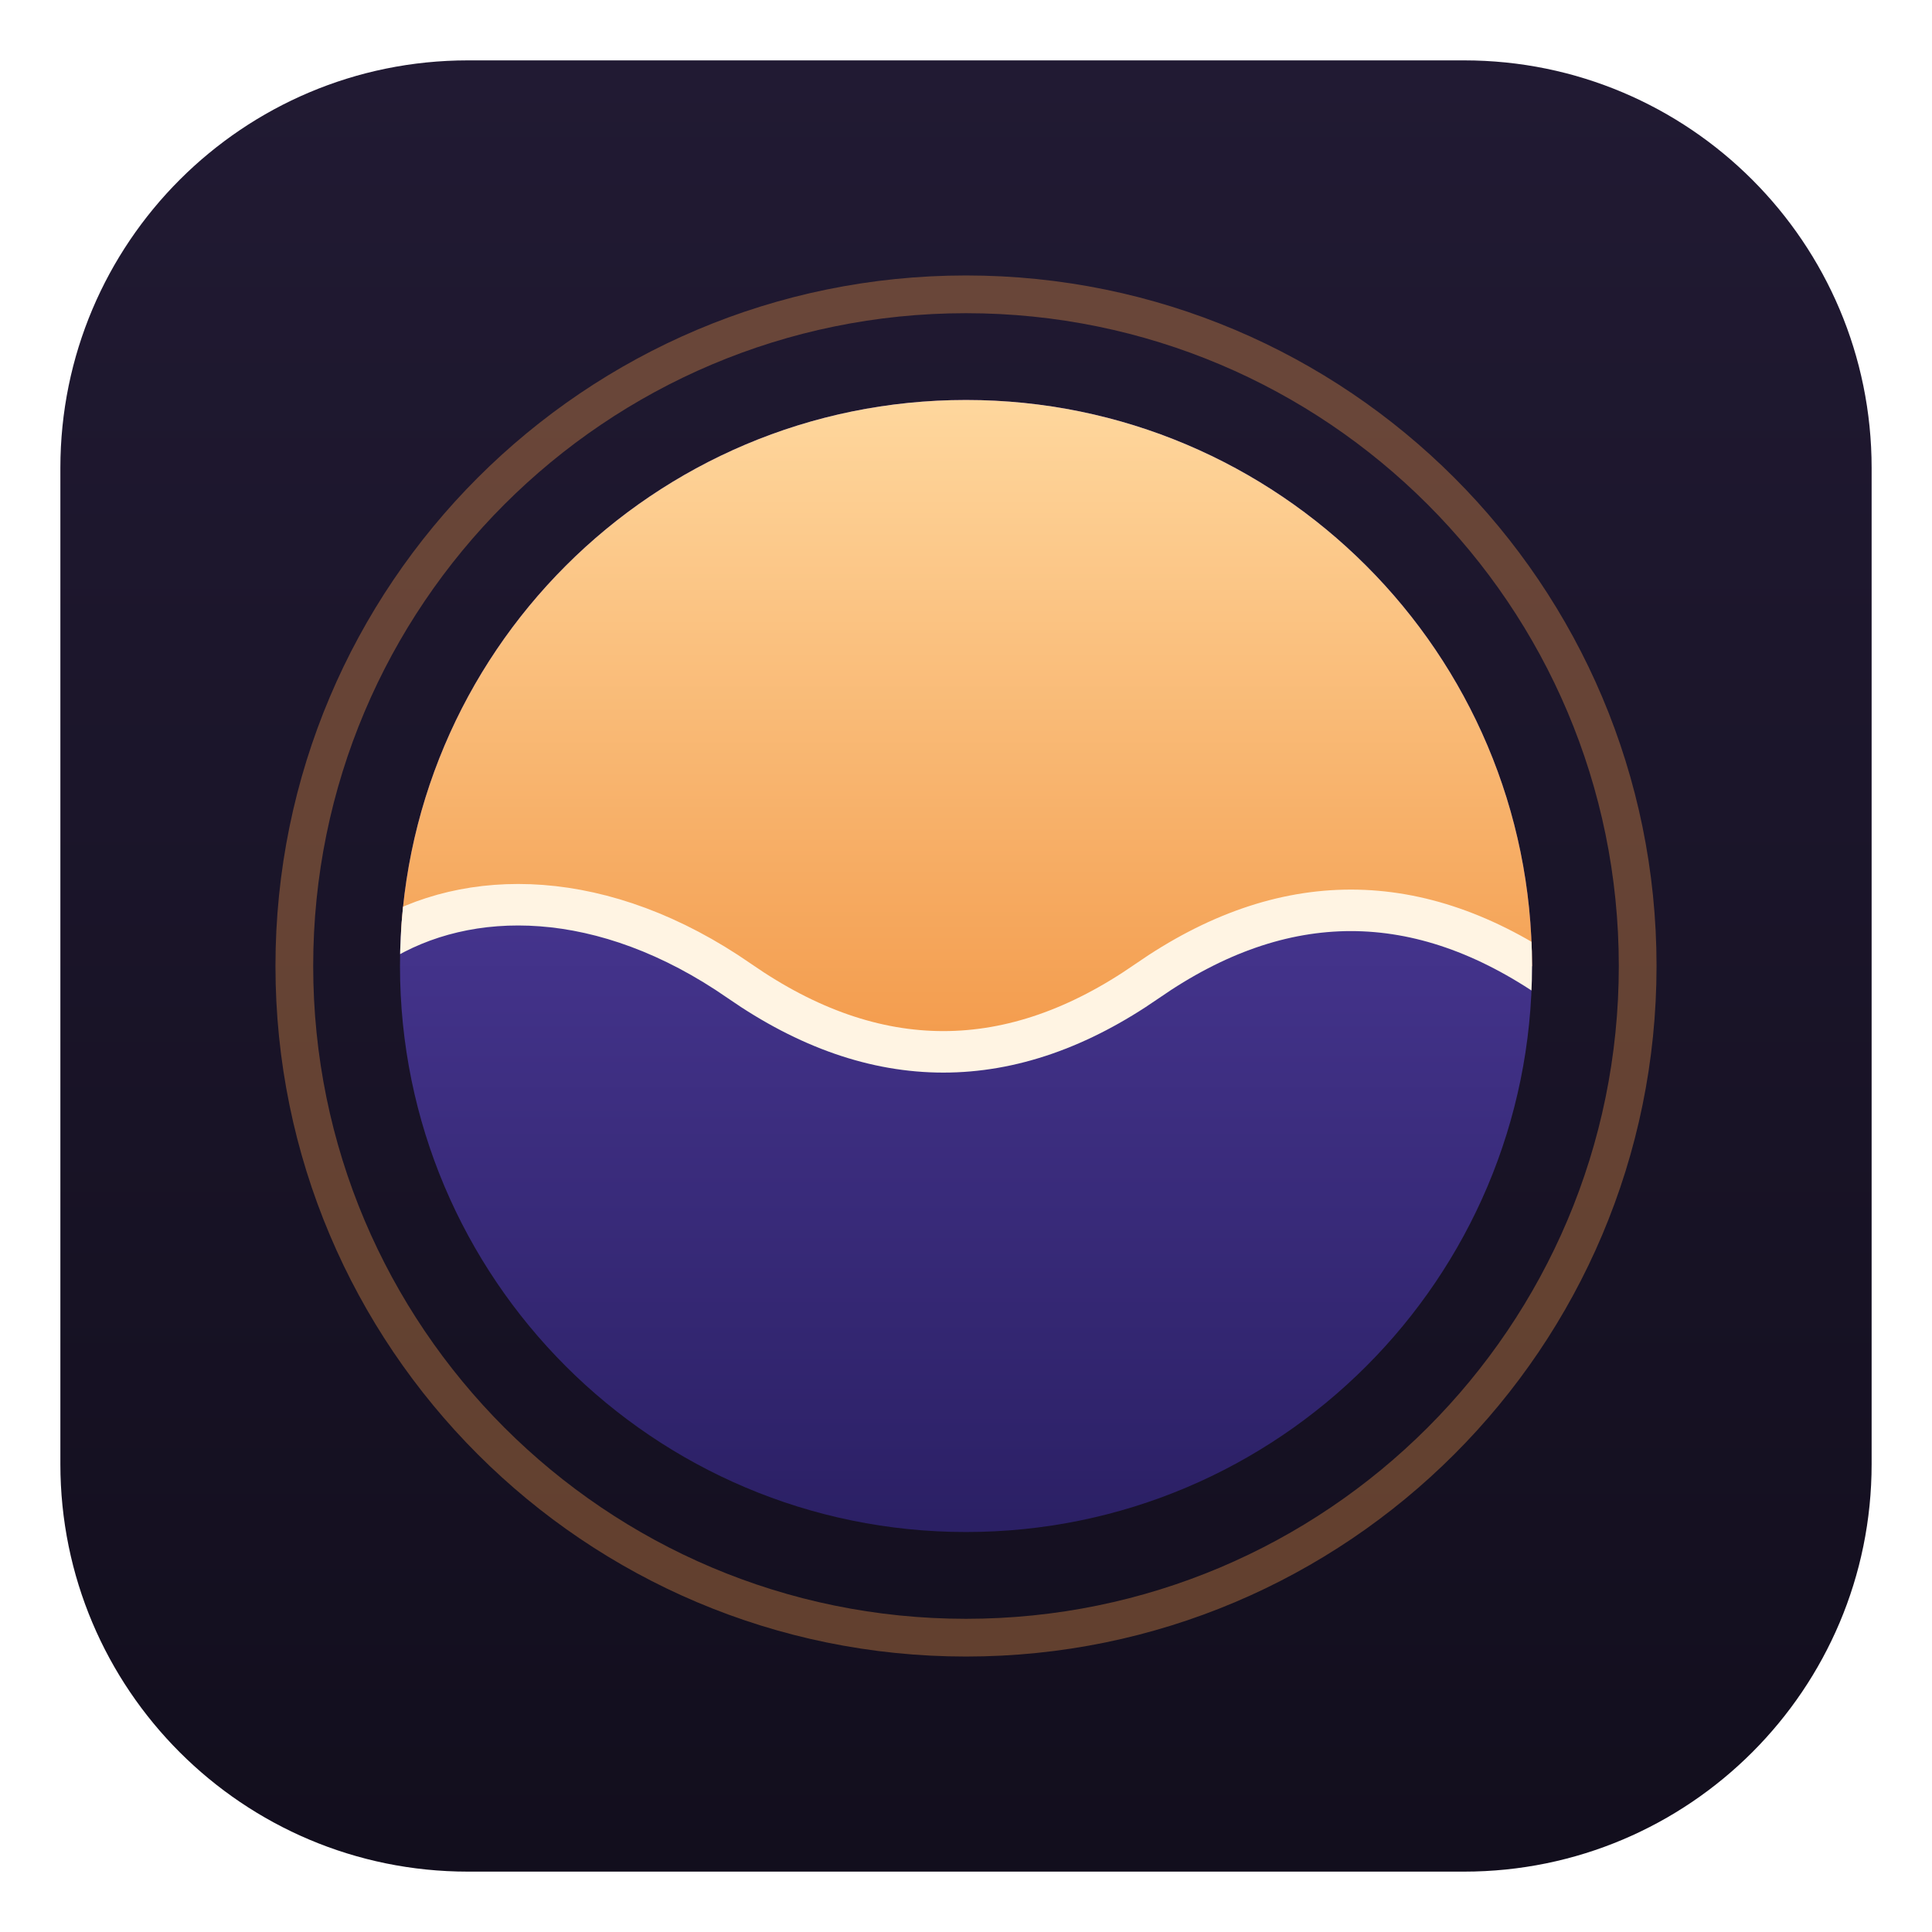
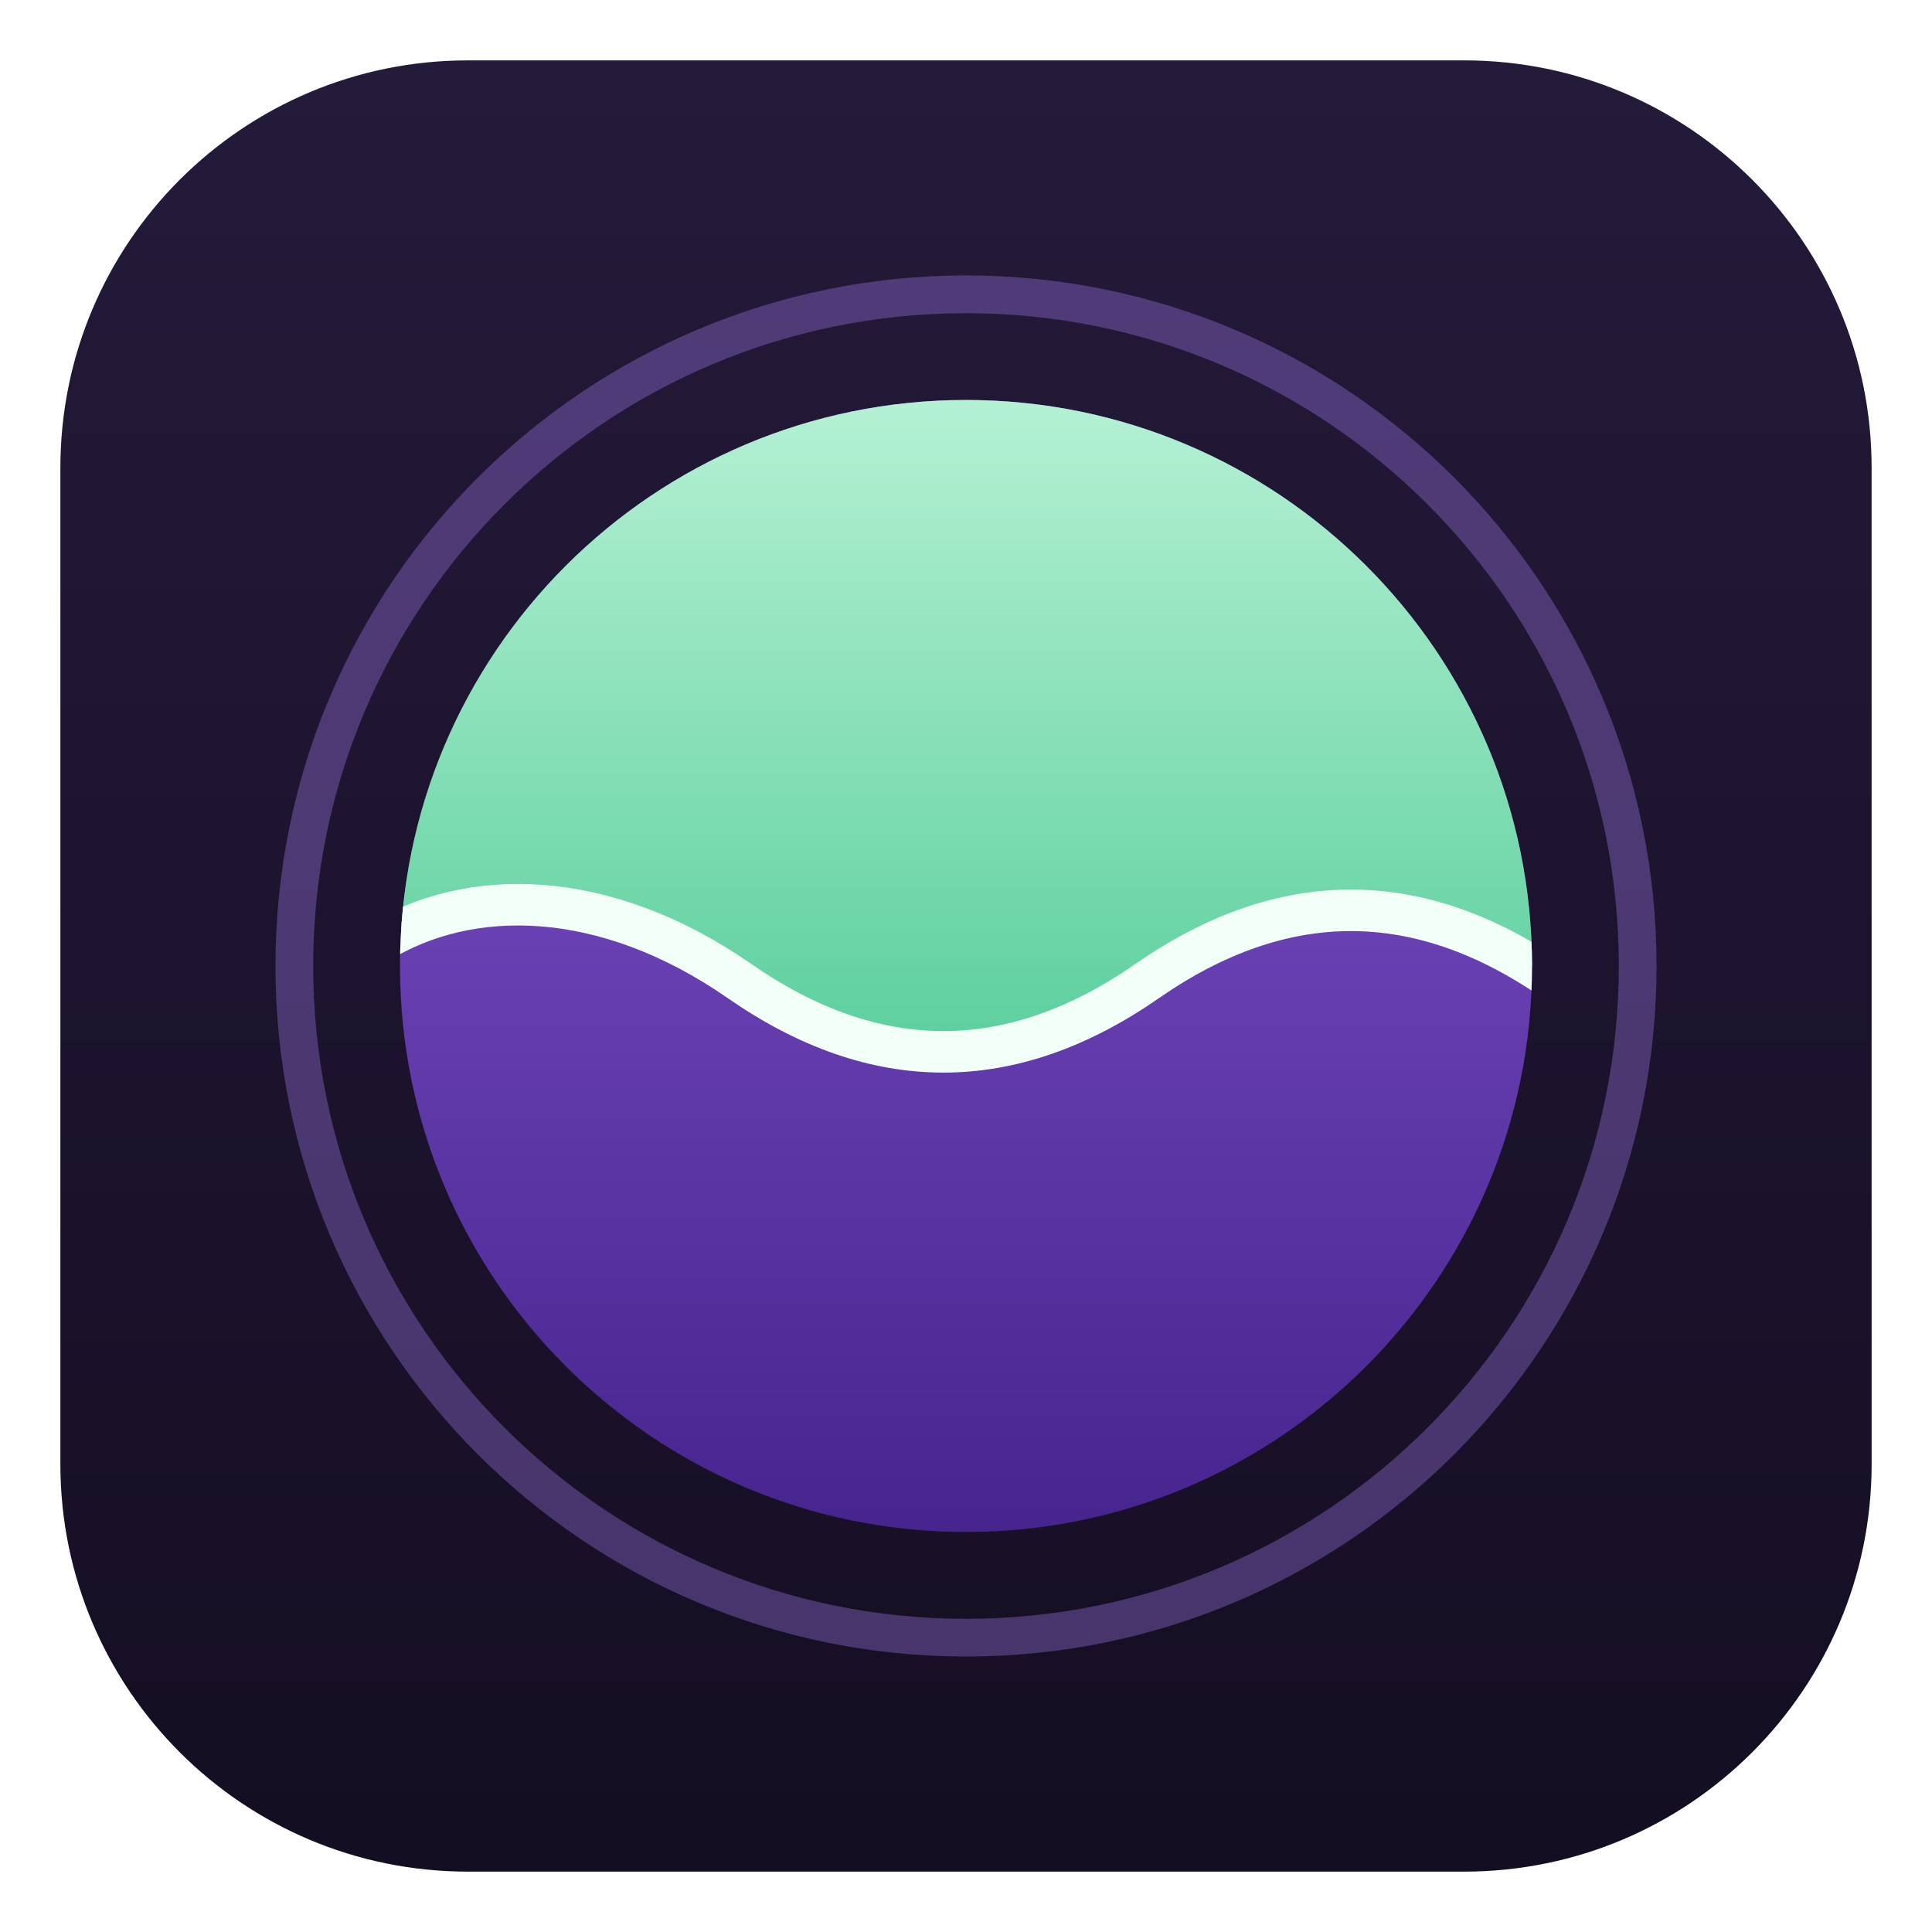
<svg xmlns="http://www.w3.org/2000/svg" viewBox="0 0 1024 1024">
  <defs>
    <linearGradient id="bg" x1="0" y1="0" x2="0" y2="1">
-       <stop offset="0" stop-color="#211a33" />
-       <stop offset="1" stop-color="#120e1d" />
+       <stop offset="0" stop-color="#241a3a" />
+       <stop offset="1" stop-color="#140e22" />
    </linearGradient>
    <linearGradient id="fresh" x1="0" y1="0" x2="0" y2="1">
-       <stop offset="0" stop-color="#ffd9a0" />
-       <stop offset="1" stop-color="#f39b4c" />
+       <stop offset="0" stop-color="#b8f2d6" />
+       <stop offset="1" stop-color="#5ccf9e" />
    </linearGradient>
    <linearGradient id="salt" x1="0" y1="0" x2="0" y2="1">
-       <stop offset="0" stop-color="#5b46b0" />
-       <stop offset="1" stop-color="#2a1f63" />
+       <stop offset="0" stop-color="#8a5ad6" />
+       <stop offset="1" stop-color="#45238c" />
    </linearGradient>
    <clipPath id="disc">
      <circle cx="512" cy="512" r="300" />
    </clipPath>
  </defs>
  <rect x="32" y="32" width="960" height="960" rx="216" fill="url(#bg)" />
-   <circle cx="512" cy="512" r="356" fill="none" stroke="#f39b4c" stroke-opacity="0.35" stroke-width="20" />
+   <circle cx="512" cy="512" r="356" fill="none" stroke="#a77df0" stroke-opacity="0.35" stroke-width="20" />
  <g clip-path="url(#disc)">
    <rect x="200" y="200" width="624" height="624" fill="url(#salt)" />
    <path d="M200 200H824V520C752 470 680 470 608 520S464 570 392 520 248 470 200 500Z" fill="url(#fresh)" />
-     <path d="M200 500C248 470 320 470 392 520S536 570 608 520 752 470 824 520" fill="none" stroke="#fff4e3" stroke-width="22" stroke-linecap="round" />
+     <path d="M200 500C248 470 320 470 392 520S536 570 608 520 752 470 824 520" fill="none" stroke="#f2fff8" stroke-width="22" stroke-linecap="round" />
  </g>
</svg>
